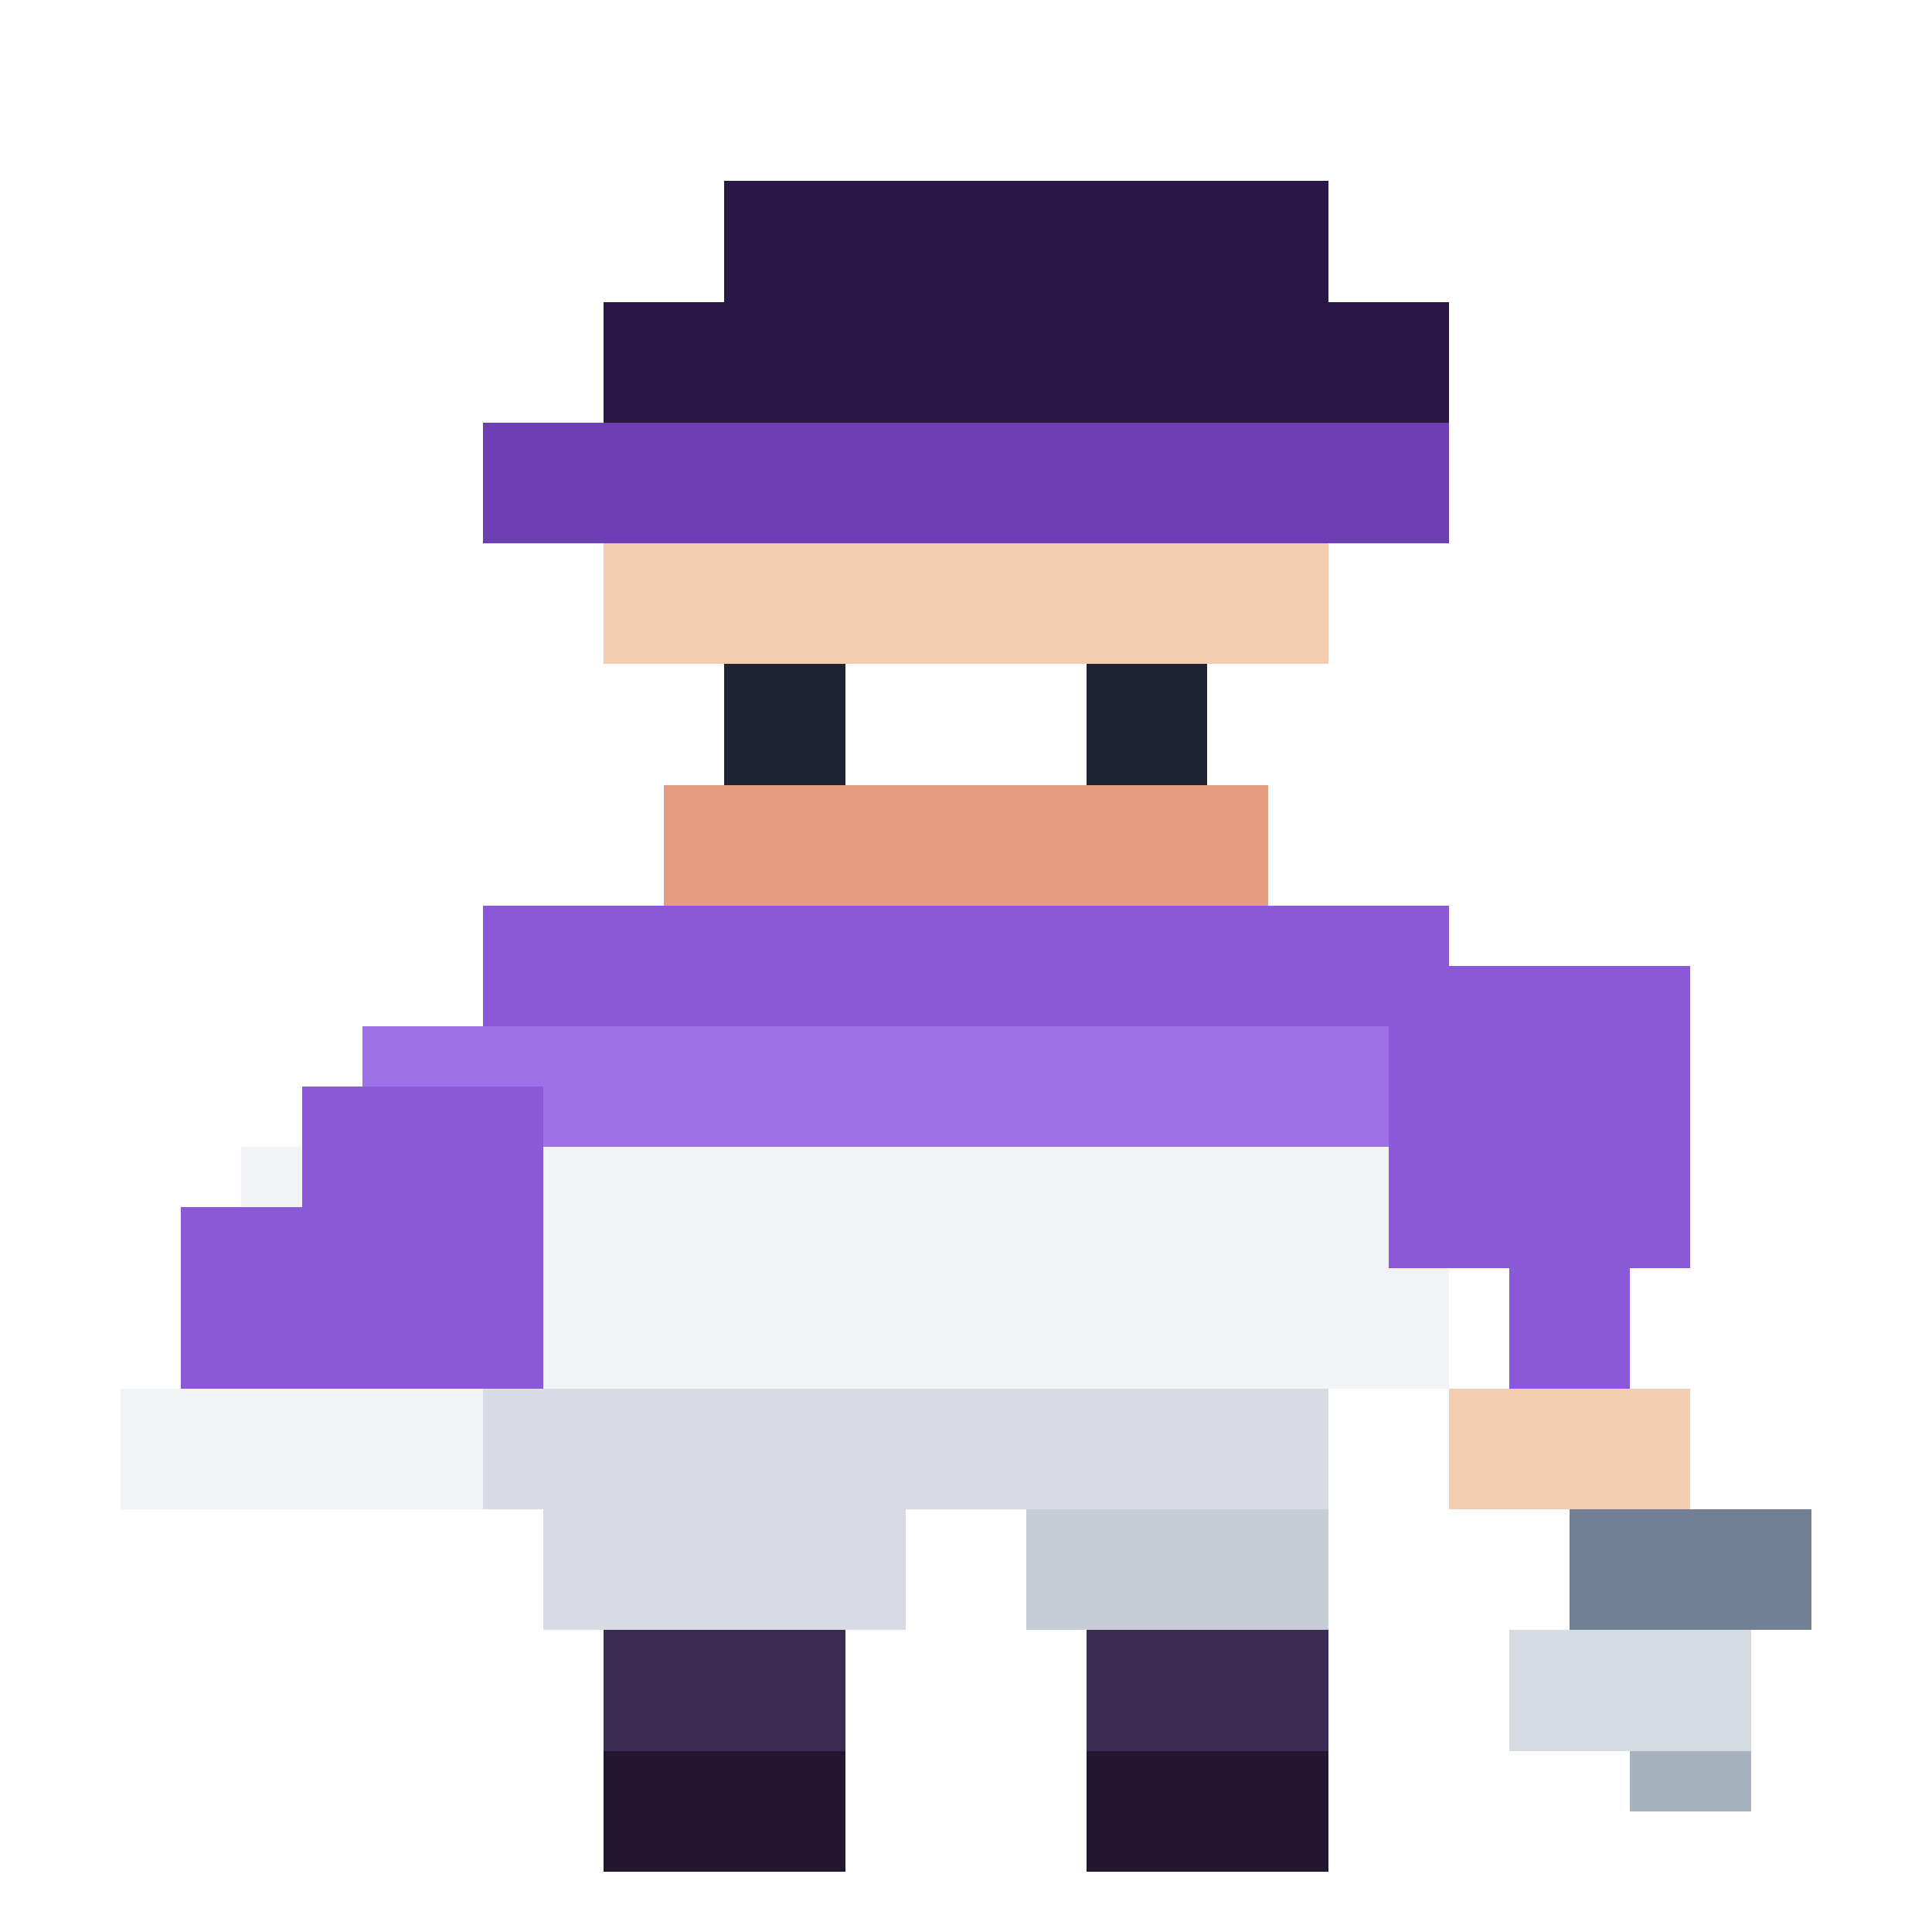
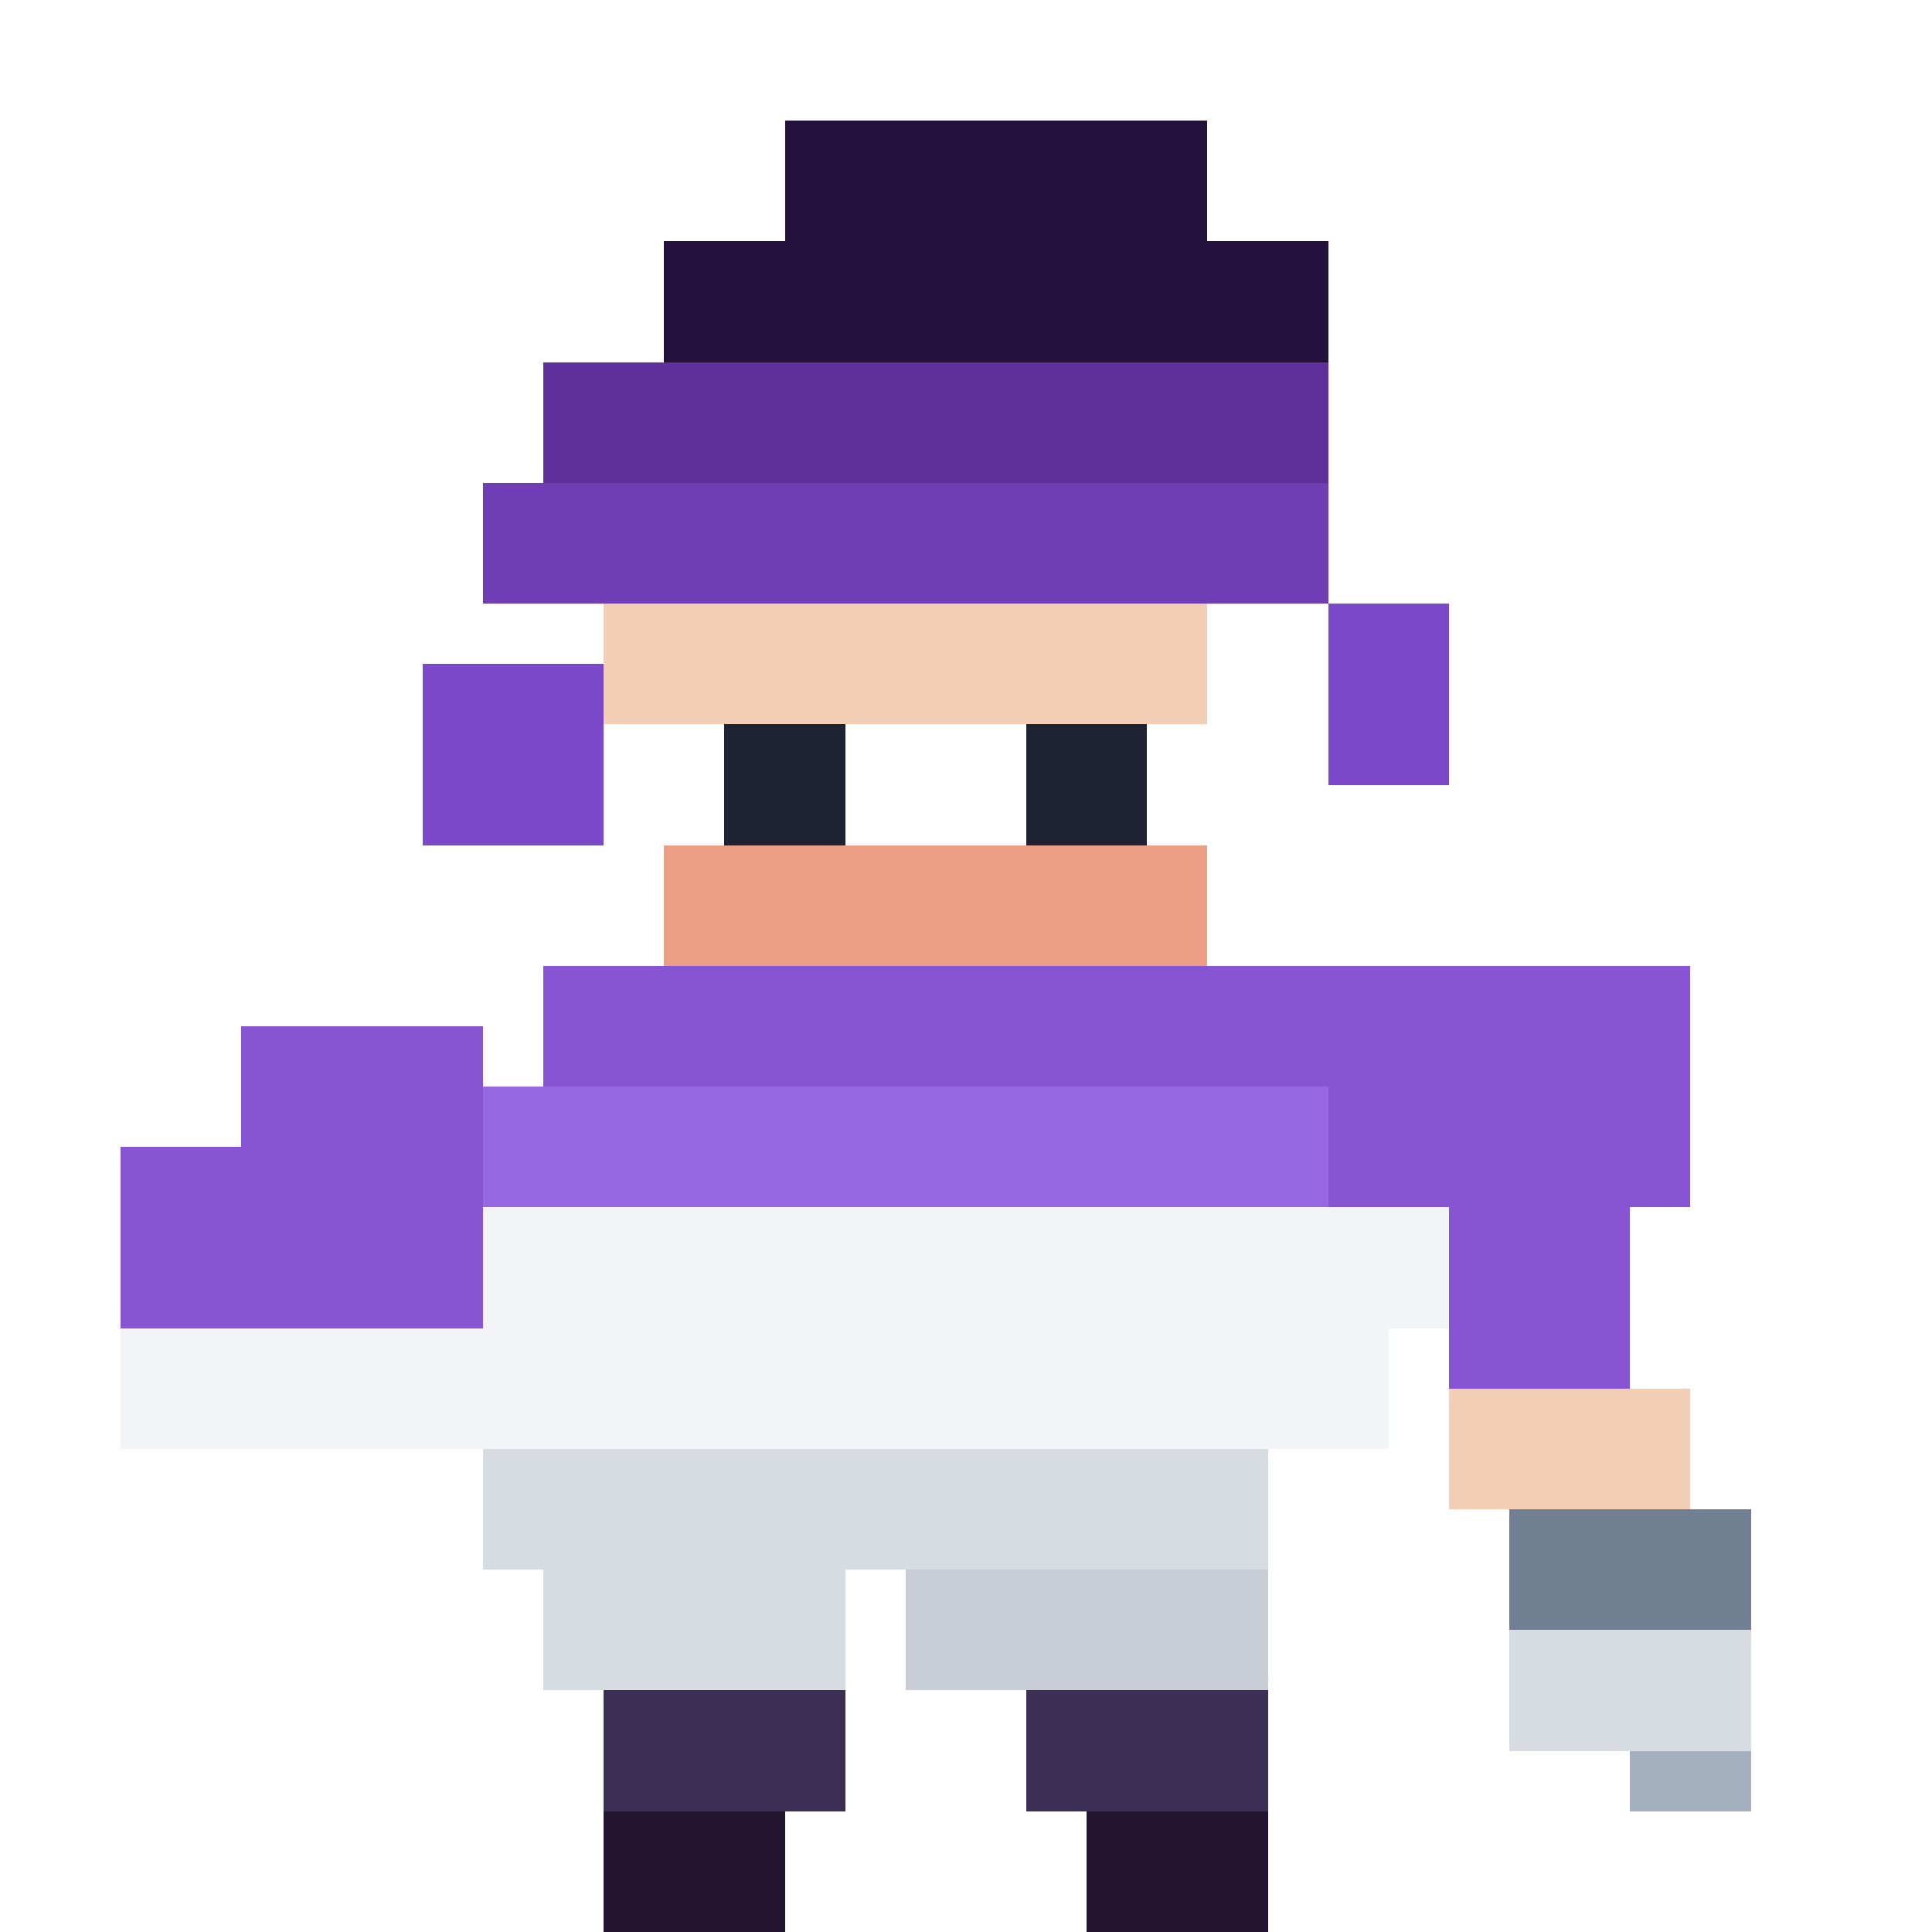
<svg xmlns="http://www.w3.org/2000/svg" width="32" height="32" viewBox="0 0 32 32" shape-rendering="crispEdges">
  <rect width="32" height="32" fill="none" />
-   <rect x="12" y="3" width="10" height="2" fill="#2a1745" />
-   <rect x="10" y="5" width="14" height="2" fill="#2a1745" />
-   <rect x="8" y="7" width="16" height="2" fill="#6f3db4" />
-   <rect x="10" y="9" width="12" height="2" fill="#f2cdb0" />
-   <rect x="12" y="11" width="2" height="2" fill="#1f2232" />
-   <rect x="18" y="11" width="2" height="2" fill="#1f2232" />
-   <rect x="11" y="13" width="10" height="2" fill="#e89c82" />
-   <rect x="8" y="15" width="16" height="2" fill="#8b58d7" />
-   <rect x="6" y="17" width="20" height="2" fill="#9f71e6" />
-   <rect x="4" y="19" width="22" height="2" fill="#f1f3f6" />
-   <rect x="6" y="21" width="18" height="2" fill="#f1f3f6" />
-   <rect x="8" y="23" width="14" height="2" fill="#d8dbe3" />
-   <rect x="9" y="25" width="6" height="2" fill="#d8dbe3" />
-   <rect x="17" y="25" width="5" height="2" fill="#c8ccd6" />
-   <rect x="10" y="27" width="4" height="2" fill="#3a2d54" />
-   <rect x="18" y="27" width="4" height="2" fill="#3a2d54" />
-   <rect x="10" y="29" width="4" height="2" fill="#221631" />
-   <rect x="18" y="29" width="4" height="2" fill="#221631" />
-   <rect x="5" y="18" width="4" height="5" fill="#8b58d7" />
-   <rect x="3" y="20" width="4" height="3" fill="#8b58d7" />
-   <rect x="2" y="23" width="6" height="2" fill="#f1f3f6" />
-   <rect x="23" y="16" width="5" height="5" fill="#8b58d7" />
-   <rect x="25" y="21" width="2" height="3" fill="#8b58d7" />
-   <rect x="24" y="23" width="2" height="2" fill="#f2cdb0" />
-   <rect x="26" y="23" width="2" height="2" fill="#f2cdb0" />
-   <rect x="26" y="25" width="2" height="2" fill="#728095" />
-   <rect x="28" y="25" width="2" height="2" fill="#728095" />
-   <rect x="25" y="27" width="4" height="2" fill="#d6dbe2" />
-   <rect x="27" y="29" width="2" height="1" fill="#a7b2bf" />
+   <rect x="13" y="2" width="7" height="2" fill="#24123c" />
+   <rect x="11" y="4" width="11" height="2" fill="#24123c" />
+   <rect x="9" y="6" width="13" height="2" fill="#5f2f9a" />
+   <rect x="8" y="8" width="14" height="2" fill="#6f3db4" />
+   <rect x="10" y="10" width="10" height="2" fill="#f2cfb4" />
+   <rect x="12" y="12" width="2" height="2" fill="#1f2232" />
+   <rect x="17" y="12" width="2" height="2" fill="#1f2232" />
+   <rect x="11" y="14" width="9" height="2" fill="#ec9f85" />
+   <rect x="9" y="16" width="14" height="2" fill="#8754d3" />
+   <rect x="7" y="18" width="18" height="2" fill="#9868e2" />
+   <rect x="5" y="20" width="19" height="2" fill="#f2f4f7" />
+   <rect x="7" y="22" width="16" height="2" fill="#f2f4f7" />
+   <rect x="8" y="24" width="13" height="2" fill="#d7dbe2" />
+   <rect x="9" y="26" width="5" height="2" fill="#d7dbe2" />
+   <rect x="15" y="26" width="6" height="2" fill="#c8cdd6" />
+   <rect x="10" y="28" width="4" height="2" fill="#3b2f55" />
+   <rect x="17" y="28" width="4" height="2" fill="#3b2f55" />
+   <rect x="10" y="30" width="3" height="2" fill="#231531" />
+   <rect x="18" y="30" width="3" height="2" fill="#231531" />
+   <rect x="4" y="17" width="4" height="5" fill="#8754d3" />
+   <rect x="2" y="19" width="4" height="3" fill="#8754d3" />
+   <rect x="2" y="22" width="6" height="2" fill="#f2f4f7" />
+   <rect x="22" y="16" width="6" height="4" fill="#8754d3" />
+   <rect x="24" y="20" width="3" height="3" fill="#8754d3" />
+   <rect x="24" y="23" width="2" height="2" fill="#f2cfb4" />
+   <rect x="26" y="23" width="2" height="2" fill="#f2cfb4" />
+   <rect x="25" y="25" width="2" height="2" fill="#717f93" />
+   <rect x="27" y="25" width="2" height="2" fill="#717f93" />
+   <rect x="25" y="27" width="4" height="2" fill="#d7dbe2" />
+   <rect x="27" y="29" width="2" height="1" fill="#a5b0be" />
+   <rect x="7" y="11" width="3" height="3" fill="#7a48c9" />
+   <rect x="22" y="10" width="2" height="3" fill="#7a48c9" />
</svg>
